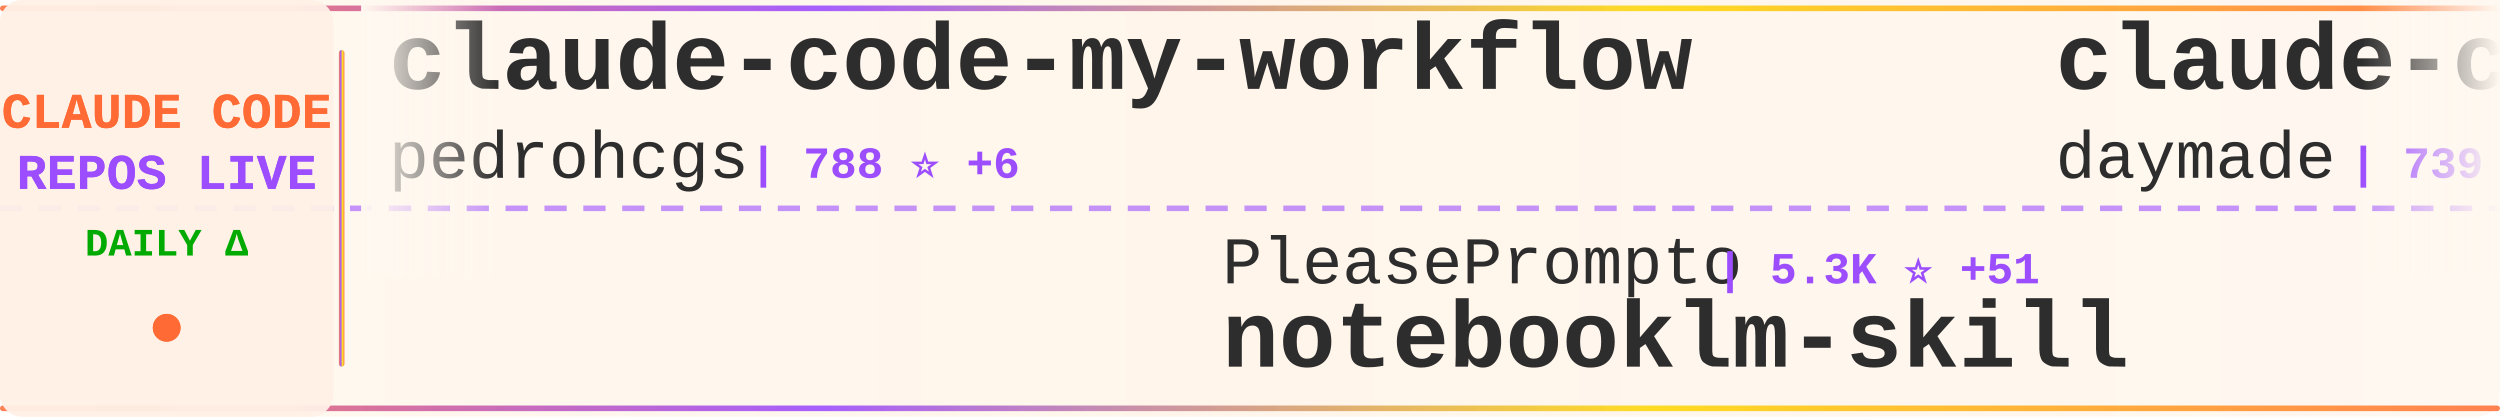
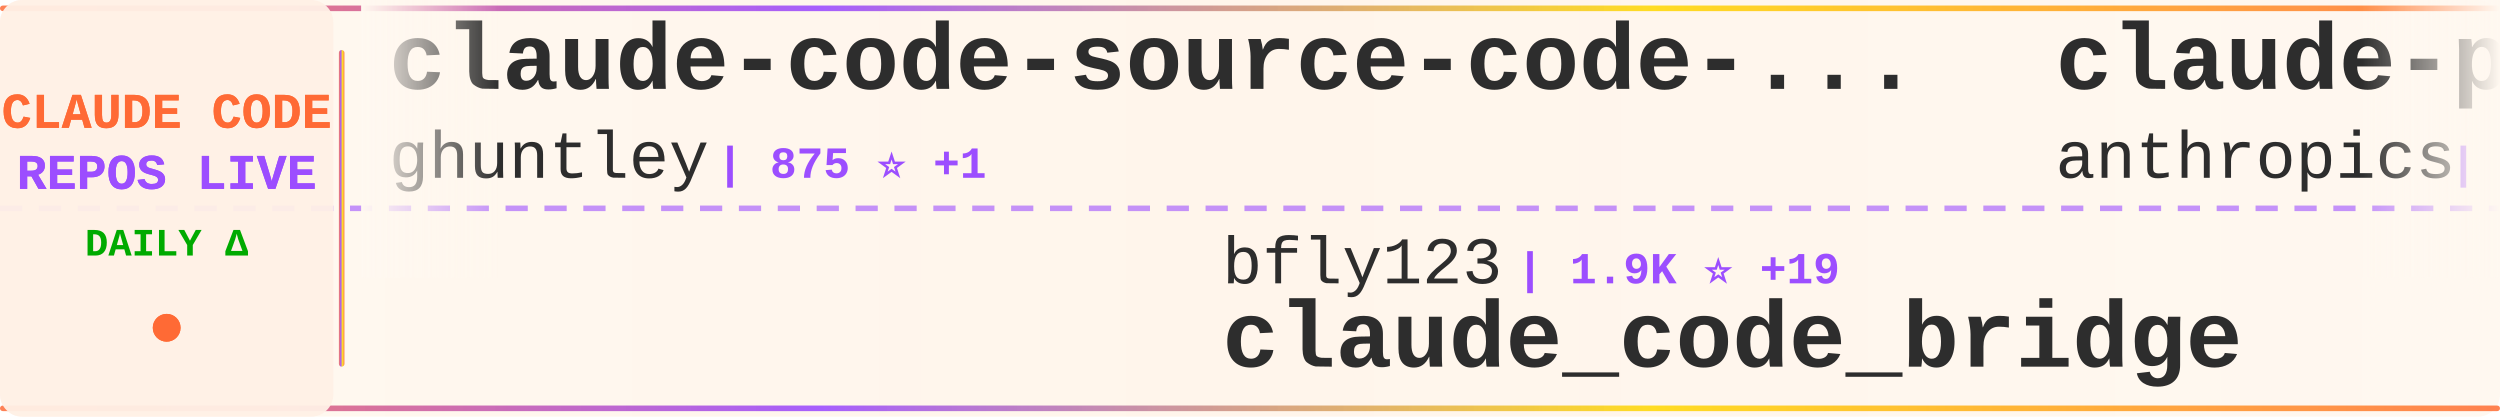
<svg xmlns="http://www.w3.org/2000/svg" width="900" height="150">
  <defs>
    <linearGradient id="tickerBg" x1="0%" y1="0%" x2="100%" y2="0%">
      <stop offset="0%" style="stop-color:#fff8f0;stop-opacity:0.98" />
      <stop offset="50%" style="stop-color:#fff5eb;stop-opacity:1" />
      <stop offset="100%" style="stop-color:#fff8f0;stop-opacity:0.98" />
    </linearGradient>
    <linearGradient id="borderGrad" x1="0%" y1="0%" x2="100%" y2="0%">
      <stop offset="0%" style="stop-color:#FF6B35;stop-opacity:0.85">
        <animate attributeName="stop-opacity" values="0.85;1;0.85" dur="2s" repeatCount="indefinite" />
      </stop>
      <stop offset="33%" style="stop-color:#9C4EFF;stop-opacity:0.9">
        <animate attributeName="stop-opacity" values="0.9;1;0.9" dur="2.2s" repeatCount="indefinite" />
      </stop>
      <stop offset="66%" style="stop-color:#FFD700;stop-opacity:0.85">
        <animate attributeName="stop-opacity" values="0.85;1;0.85" dur="1.8s" repeatCount="indefinite" />
      </stop>
      <stop offset="100%" style="stop-color:#FF6B35;stop-opacity:0.85">
        <animate attributeName="stop-opacity" values="0.85;1;0.85" dur="2s" repeatCount="indefinite" />
      </stop>
    </linearGradient>
    <filter id="textGlow">
      <feGaussianBlur stdDeviation="0.15" result="coloredBlur" />
      <feMerge>
        <feMergeNode in="coloredBlur" />
        <feMergeNode in="SourceGraphic" />
      </feMerge>
    </filter>
    <filter id="metricGlow">
      <feGaussianBlur stdDeviation="0.2" result="coloredBlur" />
      <feMerge>
        <feMergeNode in="coloredBlur" />
        <feMergeNode in="SourceGraphic" />
      </feMerge>
    </filter>
    <linearGradient id="leftFade" x1="0%" y1="0%" x2="100%" y2="0%">
      <stop offset="0%" style="stop-color:#fff8f0;stop-opacity:1" />
      <stop offset="100%" style="stop-color:#fff8f0;stop-opacity:0" />
    </linearGradient>
    <linearGradient id="rightFade" x1="0%" y1="0%" x2="100%" y2="0%">
      <stop offset="0%" style="stop-color:#fff8f0;stop-opacity:0" />
      <stop offset="100%" style="stop-color:#fff8f0;stop-opacity:1" />
    </linearGradient>
  </defs>
  <rect width="900" height="150" fill="url(#tickerBg)" rx="8" />
  <rect x="0" y="2" width="900" height="2" fill="url(#borderGrad)" rx="1" />
  <rect x="0" y="146" width="900" height="2" fill="url(#borderGrad)" rx="1" />
  <line x1="0" y1="75" x2="900" y2="75" stroke="#9C4EFF" stroke-width="2" stroke-dasharray="8 6" opacity="0.6" />
  <rect x="0" y="0" width="120" height="150" fill="#fff0e6" opacity="0.95" rx="8" />
  <text x="60" y="46" font-family="'Courier New', monospace" font-size="18" font-weight="bold" fill="#FF6B35" text-anchor="middle" filter="url(#textGlow)">
    CLAUDE CODE
  </text>
  <text x="60" y="68" font-family="'Courier New', monospace" font-size="18" font-weight="bold" fill="#9C4EFF" text-anchor="middle" filter="url(#textGlow)">
    REPOS LIVE
  </text>
  <text x="60" y="92" font-family="'Courier New', monospace" font-size="14" font-weight="bold" fill="#00aa00" text-anchor="middle">
    DAILY Δ
  </text>
  <circle cx="60" cy="118" r="5" fill="#FF6B35" filter="url(#metricGlow)">
    <animate attributeName="r" values="4;6;4" dur="1.5s" repeatCount="indefinite" />
    <animate attributeName="opacity" values="0.6;1;0.6" dur="1.5s" repeatCount="indefinite" />
  </circle>
  <rect x="122" y="18" width="2" height="114" fill="url(#borderGrad)" rx="1" />
  <clipPath id="tickerClip">
    <rect x="130" y="0" width="770" height="150" />
  </clipPath>
  <g clip-path="url(#tickerClip)">
    <g id="tickerItems">
      <animateTransform attributeName="transform" attributeType="XML" type="translate" from="0 0" to="-3000 0" dur="54s" repeatCount="indefinite" />
      <g transform="translate(0, 0)">
-         <text x="140" y="32" font-family="'Courier New', monospace" font-size="34" font-weight="bold" fill="#2d2d2d">claude-code-my-workflow</text>
-         <text x="140" y="64" font-family="'Courier New', monospace" font-size="24" font-weight="normal" fill="#2d2d2d" opacity="1.0">pedrohcgs</text>
-         <text x="270" y="64" font-family="'Courier New', monospace" font-size="16" font-weight="bold" fill="#9C4EFF"> | 788 ⭐ +6</text>
+         <text x="140" y="32" font-family="'Courier New', monospace" font-size="34" font-weight="bold" fill="#2d2d2d">claude-code-source-code-...</text>
+         <text x="140" y="64" font-family="'Courier New', monospace" font-size="24" font-weight="normal" fill="#2d2d2d" opacity="1.0">ghuntley</text>
+         <text x="258" y="64" font-family="'Courier New', monospace" font-size="16" font-weight="bold" fill="#9C4EFF"> | 875 ⭐ +1</text>
      </g>
      <g transform="translate(300, 0)">
-         <text x="140" y="102" font-family="'Courier New', monospace" font-size="24" font-weight="normal" fill="#2d2d2d" opacity="1.0">PleasePrompto</text>
-         <text x="318" y="102" font-family="'Courier New', monospace" font-size="16" font-weight="bold" fill="#9C4EFF"> | 5.3K ⭐ +51</text>
-         <text x="140" y="132" font-family="'Courier New', monospace" font-size="34" font-weight="bold" fill="#2d2d2d">notebooklm-skill</text>
+         <text x="140" y="102" font-family="'Courier New', monospace" font-size="24" font-weight="normal" fill="#2d2d2d" opacity="1.0">bfly123</text>
+         <text x="246" y="102" font-family="'Courier New', monospace" font-size="16" font-weight="bold" fill="#9C4EFF"> | 1.9K ⭐ +19</text>
+         <text x="140" y="132" font-family="'Courier New', monospace" font-size="34" font-weight="bold" fill="#2d2d2d">claude_code_bridge</text>
      </g>
      <g transform="translate(600, 0)">
-         <text x="140" y="32" font-family="'Courier New', monospace" font-size="34" font-weight="bold" fill="#2d2d2d">claude-code-skills</text>
-         <text x="140" y="64" font-family="'Courier New', monospace" font-size="24" font-weight="normal" fill="#2d2d2d" opacity="1.0">daymade</text>
-         <text x="246" y="64" font-family="'Courier New', monospace" font-size="16" font-weight="bold" fill="#9C4EFF"> | 739 ⭐ +5</text>
+         <text x="140" y="32" font-family="'Courier New', monospace" font-size="34" font-weight="bold" fill="#2d2d2d">claude-plugins-official</text>
+         <text x="140" y="64" font-family="'Courier New', monospace" font-size="24" font-weight="normal" fill="#2d2d2d" opacity="1.0">anthropics</text>
+         <text x="282" y="64" font-family="'Courier New', monospace" font-size="16" font-weight="bold" fill="#9C4EFF"> | 15.3K ⭐ +140</text>
      </g>
      <g transform="translate(900, 0)">
-         <text x="140" y="102" font-family="'Courier New', monospace" font-size="24" font-weight="normal" fill="#2d2d2d" opacity="1.0">d-kimuson</text>
-         <text x="270" y="102" font-family="'Courier New', monospace" font-size="16" font-weight="bold" fill="#9C4EFF"> | 1.0K ⭐ +3</text>
-         <text x="140" y="132" font-family="'Courier New', monospace" font-size="34" font-weight="bold" fill="#2d2d2d">claude-code-viewer</text>
+         <text x="140" y="102" font-family="'Courier New', monospace" font-size="24" font-weight="normal" fill="#2d2d2d" opacity="1.0">wanshuiyin</text>
+         <text x="282" y="102" font-family="'Courier New', monospace" font-size="16" font-weight="bold" fill="#9C4EFF"> | 4.7K ⭐ +150</text>
+         <text x="140" y="132" font-family="'Courier New', monospace" font-size="34" font-weight="bold" fill="#2d2d2d">Auto-claude-code-researc...</text>
      </g>
      <g transform="translate(1200, 0)">
-         <text x="140" y="32" font-family="'Courier New', monospace" font-size="34" font-weight="bold" fill="#2d2d2d">claude-code-templates</text>
-         <text x="140" y="64" font-family="'Courier New', monospace" font-size="24" font-weight="normal" fill="#2d2d2d" opacity="1.0">davila7</text>
-         <text x="246" y="64" font-family="'Courier New', monospace" font-size="16" font-weight="bold" fill="#9C4EFF"> | 23.8K ⭐ +44</text>
+         <text x="140" y="32" font-family="'Courier New', monospace" font-size="34" font-weight="bold" fill="#2d2d2d">happy</text>
+         <text x="140" y="64" font-family="'Courier New', monospace" font-size="24" font-weight="normal" fill="#2d2d2d" opacity="1.0">slopus</text>
+         <text x="234" y="64" font-family="'Courier New', monospace" font-size="16" font-weight="bold" fill="#9C4EFF"> | 16.6K ⭐ +85</text>
      </g>
      <g transform="translate(1500, 0)">
-         <text x="140" y="102" font-family="'Courier New', monospace" font-size="24" font-weight="normal" fill="#2d2d2d" opacity="1.0">Alishahryar1</text>
-         <text x="306" y="102" font-family="'Courier New', monospace" font-size="16" font-weight="bold" fill="#9C4EFF"> | 1.2K ⭐ +32</text>
-         <text x="140" y="132" font-family="'Courier New', monospace" font-size="34" font-weight="bold" fill="#2d2d2d">free-claude-code</text>
+         <text x="140" y="102" font-family="'Courier New', monospace" font-size="24" font-weight="normal" fill="#2d2d2d" opacity="1.0">rohitg00</text>
+         <text x="258" y="102" font-family="'Courier New', monospace" font-size="16" font-weight="bold" fill="#9C4EFF"> | 944 ⭐ +8</text>
+         <text x="140" y="132" font-family="'Courier New', monospace" font-size="34" font-weight="bold" fill="#2d2d2d">awesome-claude-code-tool...</text>
      </g>
      <g transform="translate(1800, 0)">
+         <text x="140" y="32" font-family="'Courier New', monospace" font-size="34" font-weight="bold" fill="#2d2d2d">claude-code-security-rev...</text>
+         <text x="140" y="64" font-family="'Courier New', monospace" font-size="24" font-weight="normal" fill="#2d2d2d" opacity="1.0">anthropics</text>
+         <text x="282" y="64" font-family="'Courier New', monospace" font-size="16" font-weight="bold" fill="#9C4EFF"> | 4.1K ⭐ +16</text>
+       </g>
+       <g transform="translate(2100, 0)">
+         <text x="140" y="102" font-family="'Courier New', monospace" font-size="24" font-weight="normal" fill="#2d2d2d" opacity="1.0">Yuyz0112</text>
+         <text x="258" y="102" font-family="'Courier New', monospace" font-size="16" font-weight="bold" fill="#9C4EFF"> | 2.3K ⭐ +11</text>
+         <text x="140" y="132" font-family="'Courier New', monospace" font-size="34" font-weight="bold" fill="#2d2d2d">claude-code-reverse</text>
+       </g>
+       <g transform="translate(2400, 0)">
+         <text x="140" y="32" font-family="'Courier New', monospace" font-size="34" font-weight="bold" fill="#2d2d2d">awesome-claude-code-suba...</text>
+         <text x="140" y="64" font-family="'Courier New', monospace" font-size="24" font-weight="normal" fill="#2d2d2d" opacity="1.0">VoltAgent</text>
+         <text x="270" y="64" font-family="'Courier New', monospace" font-size="16" font-weight="bold" fill="#9C4EFF"> | 15.6K ⭐ +97</text>
+       </g>
+       <g transform="translate(2700, 0)">
+         <text x="140" y="102" font-family="'Courier New', monospace" font-size="24" font-weight="normal" fill="#2d2d2d" opacity="1.0">Njengah</text>
+         <text x="246" y="102" font-family="'Courier New', monospace" font-size="16" font-weight="bold" fill="#9C4EFF"> | 1.5K ⭐ +2</text>
+         <text x="140" y="132" font-family="'Courier New', monospace" font-size="34" font-weight="bold" fill="#2d2d2d">claude-code-cheat-sheet</text>
+       </g>
+       <g transform="translate(3000, 0)">
        <text x="140" y="32" font-family="'Courier New', monospace" font-size="34" font-weight="bold" fill="#2d2d2d">claude-code-source-code-...</text>
        <text x="140" y="64" font-family="'Courier New', monospace" font-size="24" font-weight="normal" fill="#2d2d2d" opacity="1.0">ghuntley</text>
-         <text x="258" y="64" font-family="'Courier New', monospace" font-size="16" font-weight="bold" fill="#9C4EFF"> | 874 ⭐ +1</text>
-       </g>
-       <g transform="translate(2100, 0)">
-         <text x="140" y="102" font-family="'Courier New', monospace" font-size="24" font-weight="normal" fill="#2d2d2d" opacity="1.0">jarrodwatts</text>
-         <text x="294" y="102" font-family="'Courier New', monospace" font-size="16" font-weight="bold" fill="#9C4EFF"> | 14.8K ⭐ +361</text>
-         <text x="140" y="132" font-family="'Courier New', monospace" font-size="34" font-weight="bold" fill="#2d2d2d">claude-hud</text>
-       </g>
-       <g transform="translate(2400, 0)">
-         <text x="140" y="32" font-family="'Courier New', monospace" font-size="34" font-weight="bold" fill="#2d2d2d">awesome-claude-skills</text>
-         <text x="140" y="64" font-family="'Courier New', monospace" font-size="24" font-weight="normal" fill="#2d2d2d" opacity="1.0">ComposioHQ</text>
-         <text x="282" y="64" font-family="'Courier New', monospace" font-size="16" font-weight="bold" fill="#9C4EFF"> | 49.0K ⭐ +321</text>
-       </g>
-       <g transform="translate(2700, 0)">
-         <text x="140" y="102" font-family="'Courier New', monospace" font-size="24" font-weight="normal" fill="#2d2d2d" opacity="1.0">catlog22</text>
-         <text x="258" y="102" font-family="'Courier New', monospace" font-size="16" font-weight="bold" fill="#9C4EFF"> | 1.6K ⭐ +4</text>
-         <text x="140" y="132" font-family="'Courier New', monospace" font-size="34" font-weight="bold" fill="#2d2d2d">Claude-Code-Workflow</text>
-       </g>
-       <g transform="translate(3000, 0)">
-         <text x="140" y="32" font-family="'Courier New', monospace" font-size="34" font-weight="bold" fill="#2d2d2d">claude-code-my-workflow</text>
-         <text x="140" y="64" font-family="'Courier New', monospace" font-size="24" font-weight="normal" fill="#2d2d2d" opacity="1.0">pedrohcgs</text>
-         <text x="270" y="64" font-family="'Courier New', monospace" font-size="16" font-weight="bold" fill="#9C4EFF"> | 788 ⭐ +6</text>
+         <text x="258" y="64" font-family="'Courier New', monospace" font-size="16" font-weight="bold" fill="#9C4EFF"> | 875 ⭐ +1</text>
      </g>
      <g transform="translate(3300, 0)">
-         <text x="140" y="102" font-family="'Courier New', monospace" font-size="24" font-weight="normal" fill="#2d2d2d" opacity="1.0">PleasePrompto</text>
-         <text x="318" y="102" font-family="'Courier New', monospace" font-size="16" font-weight="bold" fill="#9C4EFF"> | 5.3K ⭐ +51</text>
-         <text x="140" y="132" font-family="'Courier New', monospace" font-size="34" font-weight="bold" fill="#2d2d2d">notebooklm-skill</text>
+         <text x="140" y="102" font-family="'Courier New', monospace" font-size="24" font-weight="normal" fill="#2d2d2d" opacity="1.0">bfly123</text>
+         <text x="246" y="102" font-family="'Courier New', monospace" font-size="16" font-weight="bold" fill="#9C4EFF"> | 1.9K ⭐ +19</text>
+         <text x="140" y="132" font-family="'Courier New', monospace" font-size="34" font-weight="bold" fill="#2d2d2d">claude_code_bridge</text>
      </g>
      <g transform="translate(3600, 0)">
-         <text x="140" y="32" font-family="'Courier New', monospace" font-size="34" font-weight="bold" fill="#2d2d2d">claude-code-skills</text>
-         <text x="140" y="64" font-family="'Courier New', monospace" font-size="24" font-weight="normal" fill="#2d2d2d" opacity="1.0">daymade</text>
-         <text x="246" y="64" font-family="'Courier New', monospace" font-size="16" font-weight="bold" fill="#9C4EFF"> | 739 ⭐ +5</text>
+         <text x="140" y="32" font-family="'Courier New', monospace" font-size="34" font-weight="bold" fill="#2d2d2d">claude-plugins-official</text>
+         <text x="140" y="64" font-family="'Courier New', monospace" font-size="24" font-weight="normal" fill="#2d2d2d" opacity="1.0">anthropics</text>
+         <text x="282" y="64" font-family="'Courier New', monospace" font-size="16" font-weight="bold" fill="#9C4EFF"> | 15.3K ⭐ +140</text>
      </g>
      <g transform="translate(3900, 0)">
-         <text x="140" y="102" font-family="'Courier New', monospace" font-size="24" font-weight="normal" fill="#2d2d2d" opacity="1.0">d-kimuson</text>
-         <text x="270" y="102" font-family="'Courier New', monospace" font-size="16" font-weight="bold" fill="#9C4EFF"> | 1.0K ⭐ +3</text>
-         <text x="140" y="132" font-family="'Courier New', monospace" font-size="34" font-weight="bold" fill="#2d2d2d">claude-code-viewer</text>
+         <text x="140" y="102" font-family="'Courier New', monospace" font-size="24" font-weight="normal" fill="#2d2d2d" opacity="1.0">wanshuiyin</text>
+         <text x="282" y="102" font-family="'Courier New', monospace" font-size="16" font-weight="bold" fill="#9C4EFF"> | 4.7K ⭐ +150</text>
+         <text x="140" y="132" font-family="'Courier New', monospace" font-size="34" font-weight="bold" fill="#2d2d2d">Auto-claude-code-researc...</text>
      </g>
    </g>
  </g>
  <rect x="130" y="0" width="50" height="100" fill="url(#leftFade)" />
  <rect x="850" y="0" width="50" height="100" fill="url(#rightFade)" />
</svg>
